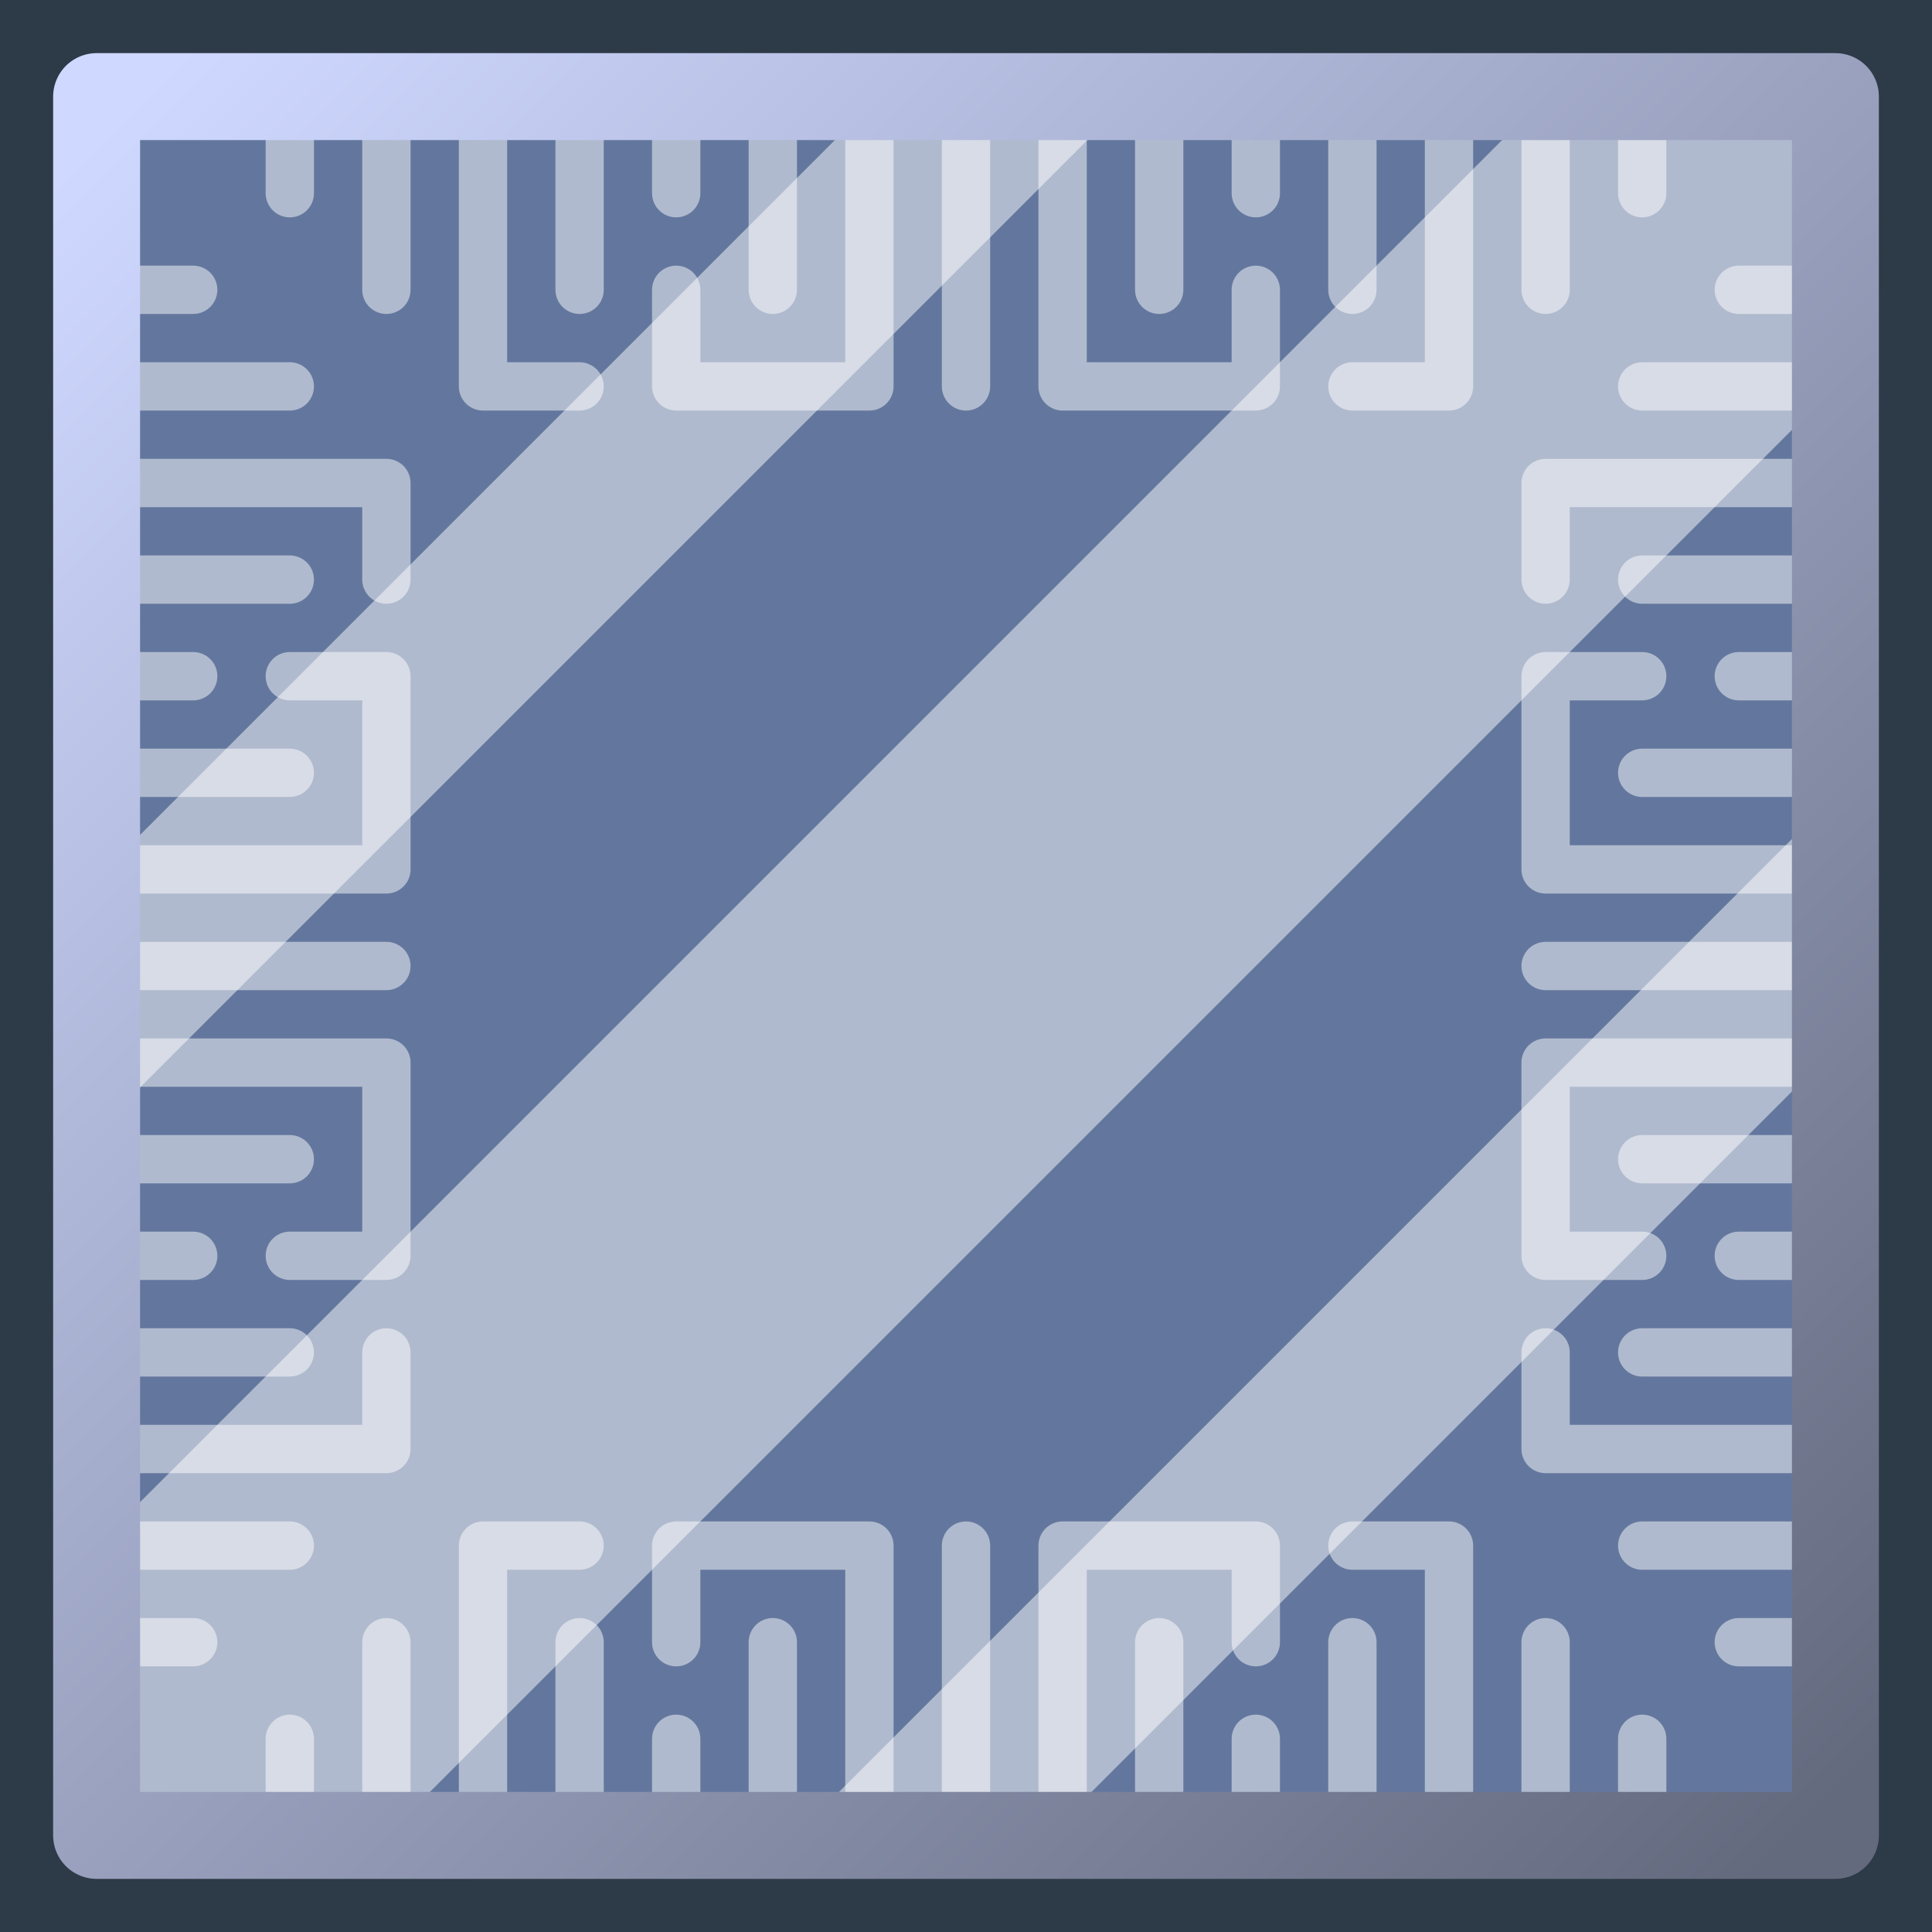
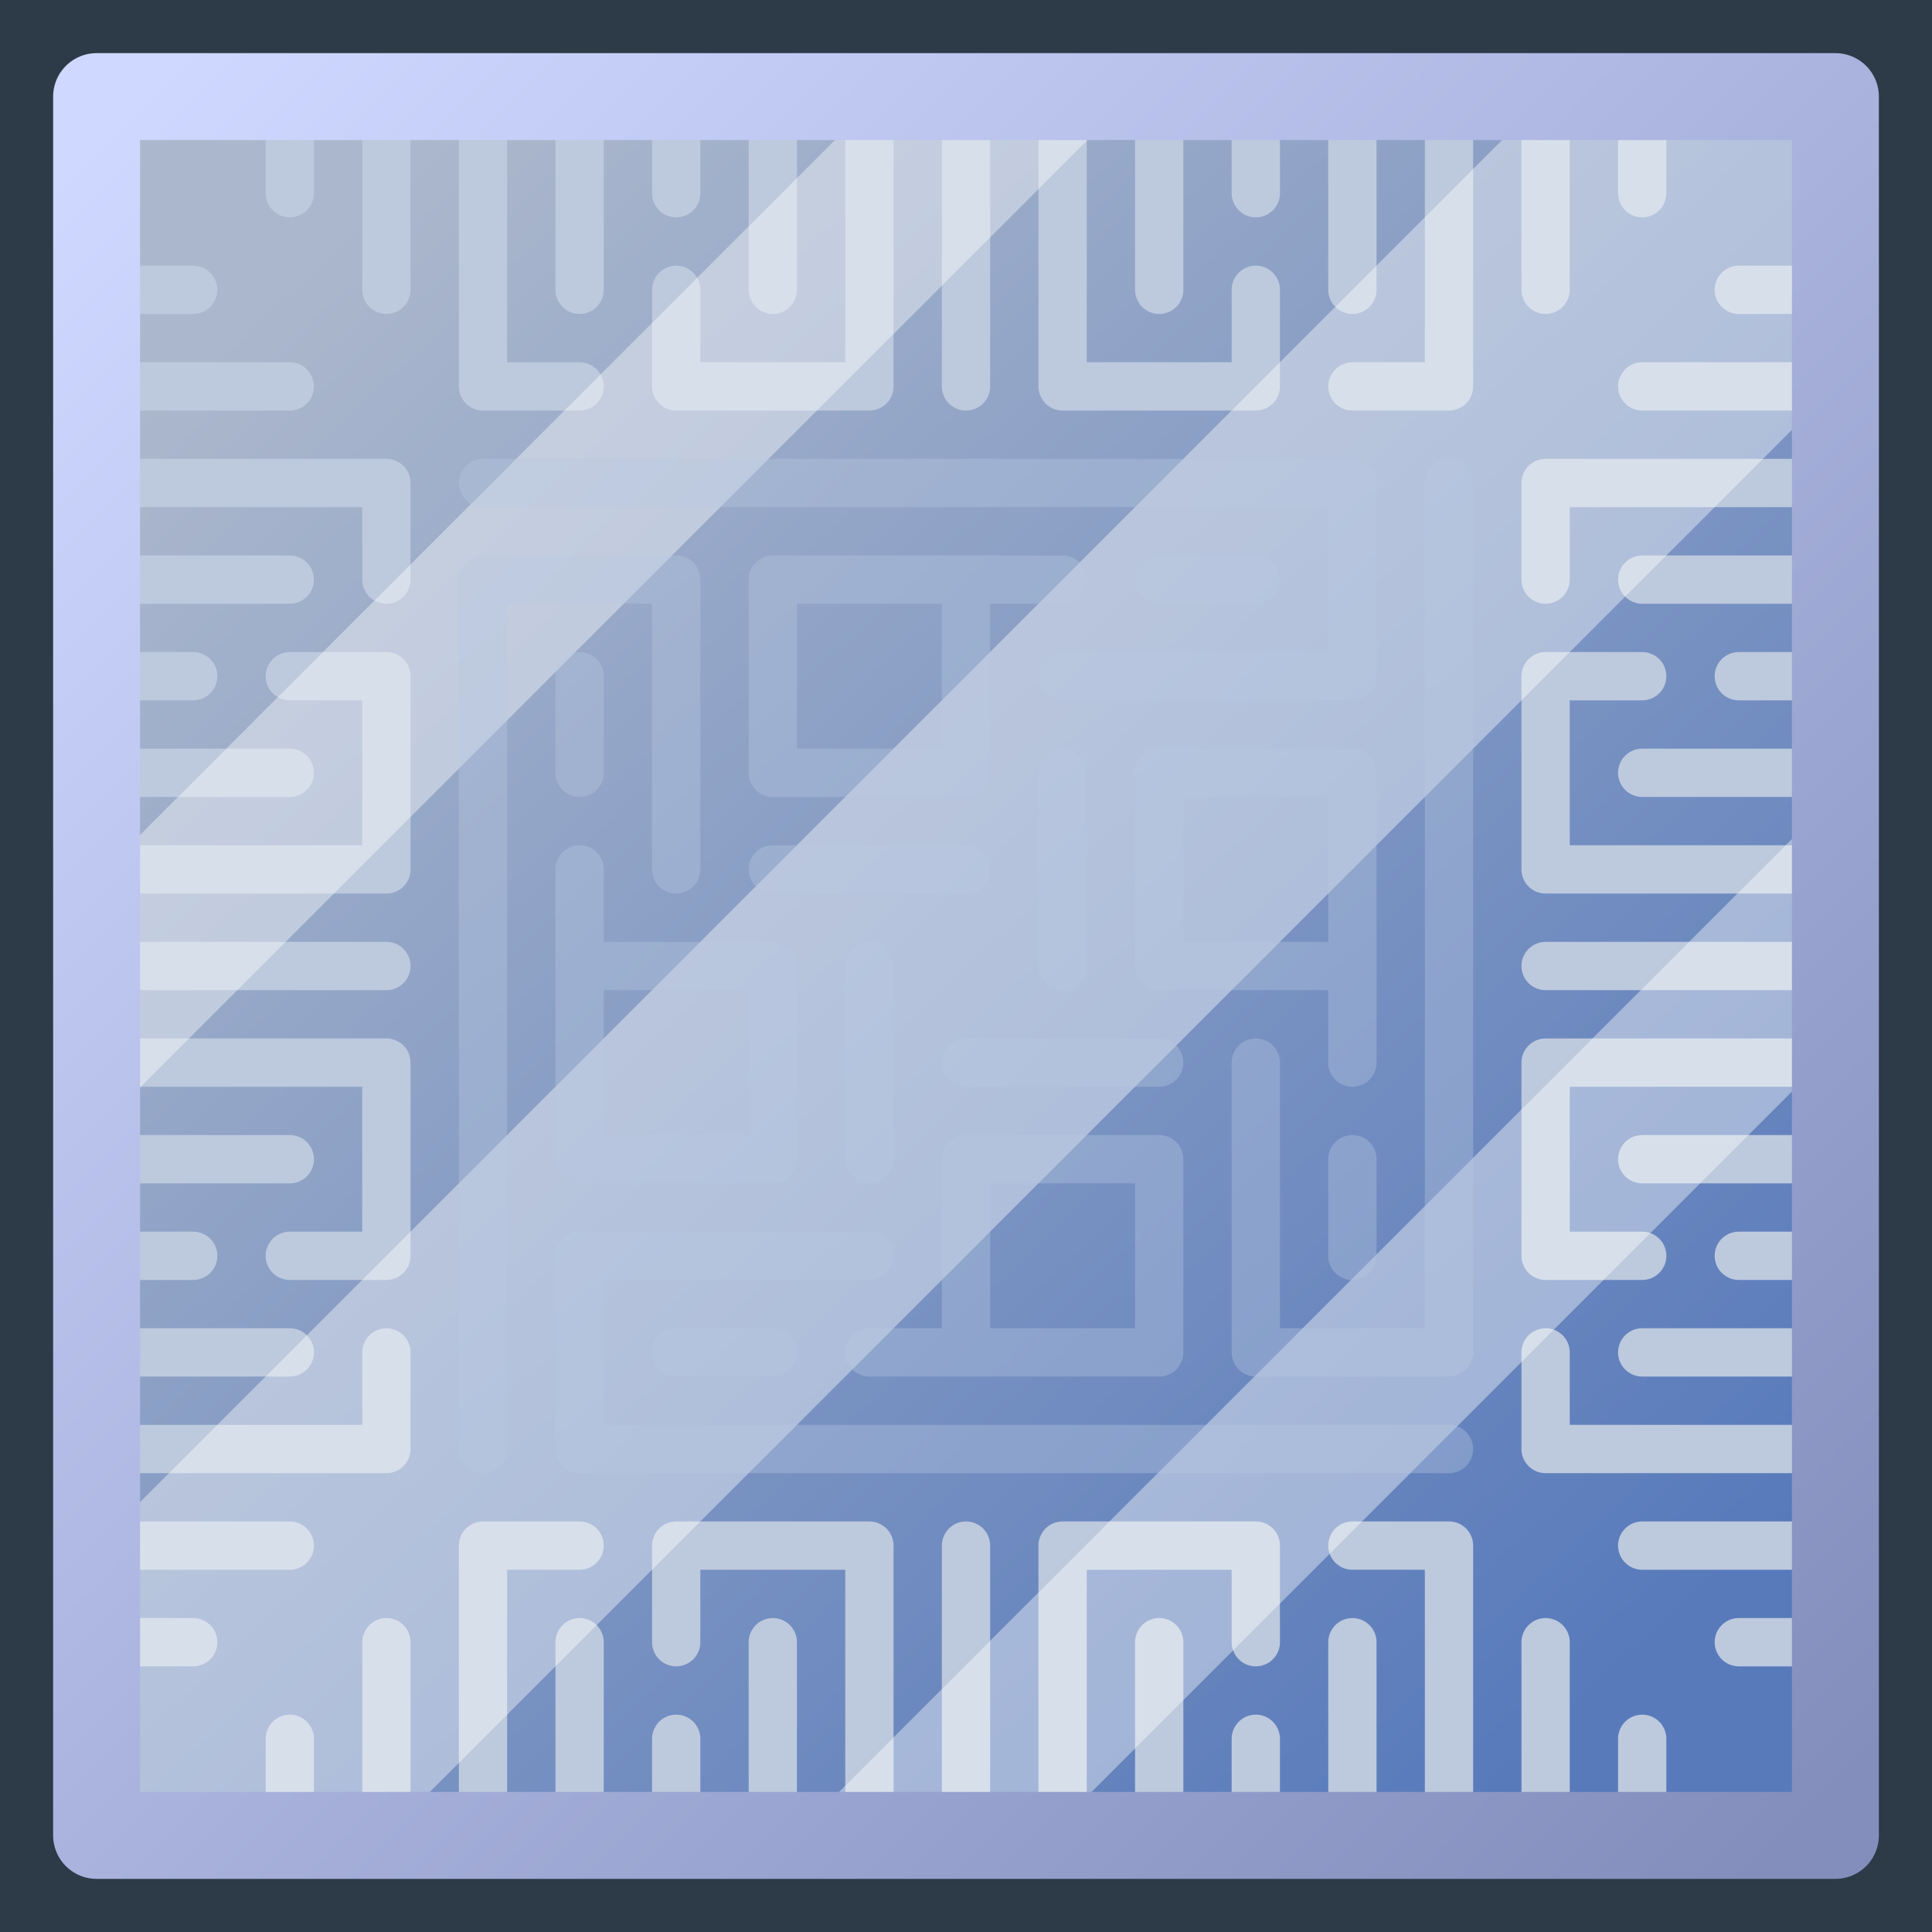
<svg xmlns="http://www.w3.org/2000/svg" xmlns:xlink="http://www.w3.org/1999/xlink" width="200" height="200" viewBox="0 0 200 200" version="1.1" id="svg1" xml:space="preserve">
  <defs id="defs1">
+     <linearGradient id="linearGradient3">
+       <stop style="stop-color:#abb7cc;stop-opacity:1;" offset="0" id="stop3" />
+       <stop style="stop-color:#587abb;stop-opacity:1;" offset="1" id="stop4" />
+     </linearGradient>
    <linearGradient id="linearGradient8">
-       <stop style="stop-color:#646a7e;stop-opacity:1;" offset="0" id="stop8" />
+       <stop style="stop-color:#838ebc;stop-opacity:1;" offset="0" id="stop8" />
      <stop style="stop-color:#cfd8ff;stop-opacity:1;" offset="1" id="stop9" />
    </linearGradient>
    <linearGradient xlink:href="#linearGradient8" id="linearGradient9" x1="188" y1="188" x2="12" y2="12" gradientUnits="userSpaceOnUse" />
+     <linearGradient xlink:href="#linearGradient3" id="linearGradient4" x1="31.8" y1="26.865" x2="168.2" y2="173.135" gradientUnits="userSpaceOnUse" />
  </defs>
  <g id="layer1">
-     <path style="baseline-shift:baseline;display:inline;overflow:visible;opacity:1;vector-effect:none;fill:#63779e;fill-opacity:1;stroke-linecap:round;paint-order:fill markers stroke;enable-background:accumulate;stop-color:#000000;stop-opacity:1" d="M 0,0 V 200 H 200 V 0 Z" id="rect4" />
-     <g id="g2" style="stroke:#b0bace;stroke-opacity:1">
-       <g id="g1" style="stroke:#b0bace;stroke-opacity:1">
-         <path style="fill:none;fill-opacity:0.493;fill-rule:evenodd;stroke:#b0bace;stroke-width:5;stroke-linecap:round;stroke-linejoin:round;stroke-opacity:1;paint-order:fill markers stroke" d="M 30,10 V 20" id="path10" />
-         <path style="fill:none;fill-opacity:0.493;fill-rule:evenodd;stroke:#b0bace;stroke-width:5;stroke-linecap:round;stroke-linejoin:round;stroke-opacity:1;paint-order:fill markers stroke" d="M 40,10 V 30" id="path11" />
-         <path style="fill:none;fill-opacity:0.493;fill-rule:evenodd;stroke:#b0bace;stroke-width:5;stroke-linecap:round;stroke-linejoin:round;stroke-opacity:1;paint-order:fill markers stroke" d="M 50,10 V 40 H 60" id="path12" />
-         <path style="fill:none;fill-opacity:0.493;fill-rule:evenodd;stroke:#b0bace;stroke-width:5;stroke-linecap:round;stroke-linejoin:round;stroke-opacity:1;paint-order:fill markers stroke" d="M 60,10 V 30" id="path13" />
-         <path style="fill:none;fill-opacity:0.493;fill-rule:evenodd;stroke:#b0bace;stroke-width:5;stroke-linecap:round;stroke-linejoin:round;stroke-opacity:1;paint-order:fill markers stroke" d="M 70,10 V 20" id="path14" />
-         <path style="fill:none;fill-opacity:0.493;fill-rule:evenodd;stroke:#b0bace;stroke-width:5;stroke-linecap:round;stroke-linejoin:round;stroke-opacity:1;paint-order:fill markers stroke" d="M 80,10 V 30" id="path16" />
-         <path style="fill:none;fill-opacity:0.493;fill-rule:evenodd;stroke:#b0bace;stroke-width:5;stroke-linecap:round;stroke-linejoin:round;stroke-opacity:1;paint-order:fill markers stroke" d="M 90,10 V 40 H 70 V 30" id="path17" />
-         <path style="fill:none;fill-opacity:0.493;fill-rule:evenodd;stroke:#b0bace;stroke-width:5;stroke-linecap:round;stroke-linejoin:round;stroke-opacity:1;paint-order:fill markers stroke" d="M 170,10 V 20" id="path10-9" />
-         <path style="fill:none;fill-opacity:0.493;fill-rule:evenodd;stroke:#b0bace;stroke-width:5;stroke-linecap:round;stroke-linejoin:round;stroke-opacity:1;paint-order:fill markers stroke" d="M 160,10 V 30" id="path11-3" />
-         <path style="fill:none;fill-opacity:0.493;fill-rule:evenodd;stroke:#b0bace;stroke-width:5;stroke-linecap:round;stroke-linejoin:round;stroke-opacity:1;paint-order:fill markers stroke" d="M 150,10 V 40 H 140" id="path12-6" />
-         <path style="fill:none;fill-opacity:0.493;fill-rule:evenodd;stroke:#b0bace;stroke-width:5;stroke-linecap:round;stroke-linejoin:round;stroke-opacity:1;paint-order:fill markers stroke" d="M 140,10 V 30" id="path13-0" />
-         <path style="fill:none;fill-opacity:0.493;fill-rule:evenodd;stroke:#b0bace;stroke-width:5;stroke-linecap:round;stroke-linejoin:round;stroke-opacity:1;paint-order:fill markers stroke" d="M 130,10 V 20" id="path14-6" />
-         <path style="fill:none;fill-opacity:0.493;fill-rule:evenodd;stroke:#b0bace;stroke-width:5;stroke-linecap:round;stroke-linejoin:round;stroke-opacity:1;paint-order:fill markers stroke" d="M 120,10 V 30" id="path16-6" />
-         <path style="fill:none;fill-opacity:0.493;fill-rule:evenodd;stroke:#b0bace;stroke-width:5;stroke-linecap:round;stroke-linejoin:round;stroke-opacity:1;paint-order:fill markers stroke" d="m 110,10 v 30 h 20 V 30" id="path17-1" />
-         <path style="fill:none;fill-opacity:0.493;fill-rule:evenodd;stroke:#b0bace;stroke-width:5;stroke-linecap:round;stroke-linejoin:round;stroke-opacity:1;paint-order:fill markers stroke" d="M 100,10 V 40" id="path18" />
+     <path style="baseline-shift:baseline;display:inline;overflow:visible;opacity:1;vector-effect:none;fill:url(#linearGradient4);stroke-linecap:round;paint-order:fill markers stroke;enable-background:accumulate;stop-color:#000000;stop-opacity:1" d="M 0,0 V 200 H 200 V 0 Z" id="rect4" />
+     <g id="g2" style="stroke:#bdc9dd;stroke-opacity:1">
+       <g id="g1" style="stroke:#bdc9dd;stroke-opacity:1">
+         <path style="fill:none;fill-opacity:0.493;fill-rule:evenodd;stroke:#bdc9dd;stroke-width:5;stroke-linecap:round;stroke-linejoin:round;stroke-opacity:1;paint-order:fill markers stroke" d="M 30,10 V 20" id="path10" />
+         <path style="fill:none;fill-opacity:0.493;fill-rule:evenodd;stroke:#bdc9dd;stroke-width:5;stroke-linecap:round;stroke-linejoin:round;stroke-opacity:1;paint-order:fill markers stroke" d="M 40,10 V 30" id="path11" />
+         <path style="fill:none;fill-opacity:0.493;fill-rule:evenodd;stroke:#bdc9dd;stroke-width:5;stroke-linecap:round;stroke-linejoin:round;stroke-opacity:1;paint-order:fill markers stroke" d="M 50,10 V 40 H 60" id="path12" />
+         <path style="fill:none;fill-opacity:0.493;fill-rule:evenodd;stroke:#bdc9dd;stroke-width:5;stroke-linecap:round;stroke-linejoin:round;stroke-opacity:1;paint-order:fill markers stroke" d="M 60,10 V 30" id="path13" />
+         <path style="fill:none;fill-opacity:0.493;fill-rule:evenodd;stroke:#bdc9dd;stroke-width:5;stroke-linecap:round;stroke-linejoin:round;stroke-opacity:1;paint-order:fill markers stroke" d="M 70,10 V 20" id="path14" />
+         <path style="fill:none;fill-opacity:0.493;fill-rule:evenodd;stroke:#bdc9dd;stroke-width:5;stroke-linecap:round;stroke-linejoin:round;stroke-opacity:1;paint-order:fill markers stroke" d="M 80,10 V 30" id="path16" />
+         <path style="fill:none;fill-opacity:0.493;fill-rule:evenodd;stroke:#bdc9dd;stroke-width:5;stroke-linecap:round;stroke-linejoin:round;stroke-opacity:1;paint-order:fill markers stroke" d="M 90,10 V 40 H 70 V 30" id="path17" />
+         <path style="fill:none;fill-opacity:0.493;fill-rule:evenodd;stroke:#bdc9dd;stroke-width:5;stroke-linecap:round;stroke-linejoin:round;stroke-opacity:1;paint-order:fill markers stroke" d="M 170,10 V 20" id="path10-9" />
+         <path style="fill:none;fill-opacity:0.493;fill-rule:evenodd;stroke:#bdc9dd;stroke-width:5;stroke-linecap:round;stroke-linejoin:round;stroke-opacity:1;paint-order:fill markers stroke" d="M 160,10 V 30" id="path11-3" />
+         <path style="fill:none;fill-opacity:0.493;fill-rule:evenodd;stroke:#bdc9dd;stroke-width:5;stroke-linecap:round;stroke-linejoin:round;stroke-opacity:1;paint-order:fill markers stroke" d="M 150,10 V 40 H 140" id="path12-6" />
+         <path style="fill:none;fill-opacity:0.493;fill-rule:evenodd;stroke:#bdc9dd;stroke-width:5;stroke-linecap:round;stroke-linejoin:round;stroke-opacity:1;paint-order:fill markers stroke" d="M 140,10 V 30" id="path13-0" />
+         <path style="fill:none;fill-opacity:0.493;fill-rule:evenodd;stroke:#bdc9dd;stroke-width:5;stroke-linecap:round;stroke-linejoin:round;stroke-opacity:1;paint-order:fill markers stroke" d="M 130,10 V 20" id="path14-6" />
+         <path style="fill:none;fill-opacity:0.493;fill-rule:evenodd;stroke:#bdc9dd;stroke-width:5;stroke-linecap:round;stroke-linejoin:round;stroke-opacity:1;paint-order:fill markers stroke" d="M 120,10 V 30" id="path16-6" />
+         <path style="fill:none;fill-opacity:0.493;fill-rule:evenodd;stroke:#bdc9dd;stroke-width:5;stroke-linecap:round;stroke-linejoin:round;stroke-opacity:1;paint-order:fill markers stroke" d="m 110,10 v 30 h 20 V 30" id="path17-1" />
+         <path style="fill:none;fill-opacity:0.493;fill-rule:evenodd;stroke:#bdc9dd;stroke-width:5;stroke-linecap:round;stroke-linejoin:round;stroke-opacity:1;paint-order:fill markers stroke" d="M 100,10 V 40" id="path18" />
      </g>
-       <g id="g1-3" transform="rotate(90,100,100)" style="stroke:#b0bace;stroke-opacity:1">
-         <path style="fill:none;fill-opacity:0.493;fill-rule:evenodd;stroke:#b0bace;stroke-width:5;stroke-linecap:round;stroke-linejoin:round;stroke-opacity:1;paint-order:fill markers stroke" d="M 30,10 V 20" id="path10-5" />
-         <path style="fill:none;fill-opacity:0.493;fill-rule:evenodd;stroke:#b0bace;stroke-width:5;stroke-linecap:round;stroke-linejoin:round;stroke-opacity:1;paint-order:fill markers stroke" d="M 40,10 V 30" id="path11-6" />
-         <path style="fill:none;fill-opacity:0.493;fill-rule:evenodd;stroke:#b0bace;stroke-width:5;stroke-linecap:round;stroke-linejoin:round;stroke-opacity:1;paint-order:fill markers stroke" d="M 50,10 V 40 H 60" id="path12-2" />
-         <path style="fill:none;fill-opacity:0.493;fill-rule:evenodd;stroke:#b0bace;stroke-width:5;stroke-linecap:round;stroke-linejoin:round;stroke-opacity:1;paint-order:fill markers stroke" d="M 60,10 V 30" id="path13-9" />
-         <path style="fill:none;fill-opacity:0.493;fill-rule:evenodd;stroke:#b0bace;stroke-width:5;stroke-linecap:round;stroke-linejoin:round;stroke-opacity:1;paint-order:fill markers stroke" d="M 70,10 V 20" id="path14-1" />
-         <path style="fill:none;fill-opacity:0.493;fill-rule:evenodd;stroke:#b0bace;stroke-width:5;stroke-linecap:round;stroke-linejoin:round;stroke-opacity:1;paint-order:fill markers stroke" d="M 80,10 V 30" id="path16-2" />
-         <path style="fill:none;fill-opacity:0.493;fill-rule:evenodd;stroke:#b0bace;stroke-width:5;stroke-linecap:round;stroke-linejoin:round;stroke-opacity:1;paint-order:fill markers stroke" d="M 90,10 V 40 H 70 V 30" id="path17-7" />
-         <path style="fill:none;fill-opacity:0.493;fill-rule:evenodd;stroke:#b0bace;stroke-width:5;stroke-linecap:round;stroke-linejoin:round;stroke-opacity:1;paint-order:fill markers stroke" d="M 170,10 V 20" id="path10-9-0" />
-         <path style="fill:none;fill-opacity:0.493;fill-rule:evenodd;stroke:#b0bace;stroke-width:5;stroke-linecap:round;stroke-linejoin:round;stroke-opacity:1;paint-order:fill markers stroke" d="M 160,10 V 30" id="path11-3-9" />
-         <path style="fill:none;fill-opacity:0.493;fill-rule:evenodd;stroke:#b0bace;stroke-width:5;stroke-linecap:round;stroke-linejoin:round;stroke-opacity:1;paint-order:fill markers stroke" d="M 150,10 V 40 H 140" id="path12-6-3" />
-         <path style="fill:none;fill-opacity:0.493;fill-rule:evenodd;stroke:#b0bace;stroke-width:5;stroke-linecap:round;stroke-linejoin:round;stroke-opacity:1;paint-order:fill markers stroke" d="M 140,10 V 30" id="path13-0-6" />
-         <path style="fill:none;fill-opacity:0.493;fill-rule:evenodd;stroke:#b0bace;stroke-width:5;stroke-linecap:round;stroke-linejoin:round;stroke-opacity:1;paint-order:fill markers stroke" d="M 130,10 V 20" id="path14-6-0" />
-         <path style="fill:none;fill-opacity:0.493;fill-rule:evenodd;stroke:#b0bace;stroke-width:5;stroke-linecap:round;stroke-linejoin:round;stroke-opacity:1;paint-order:fill markers stroke" d="M 120,10 V 30" id="path16-6-6" />
-         <path style="fill:none;fill-opacity:0.493;fill-rule:evenodd;stroke:#b0bace;stroke-width:5;stroke-linecap:round;stroke-linejoin:round;stroke-opacity:1;paint-order:fill markers stroke" d="m 110,10 v 30 h 20 V 30" id="path17-1-2" />
-         <path style="fill:none;fill-opacity:0.493;fill-rule:evenodd;stroke:#b0bace;stroke-width:5;stroke-linecap:round;stroke-linejoin:round;stroke-opacity:1;paint-order:fill markers stroke" d="M 100,10 V 40" id="path18-6" />
+       <g id="g1-3" transform="rotate(90,100,100)" style="stroke:#bdc9dd;stroke-opacity:1">
+         <path style="fill:none;fill-opacity:0.493;fill-rule:evenodd;stroke:#bdc9dd;stroke-width:5;stroke-linecap:round;stroke-linejoin:round;stroke-opacity:1;paint-order:fill markers stroke" d="M 30,10 V 20" id="path10-5" />
+         <path style="fill:none;fill-opacity:0.493;fill-rule:evenodd;stroke:#bdc9dd;stroke-width:5;stroke-linecap:round;stroke-linejoin:round;stroke-opacity:1;paint-order:fill markers stroke" d="M 40,10 V 30" id="path11-6" />
+         <path style="fill:none;fill-opacity:0.493;fill-rule:evenodd;stroke:#bdc9dd;stroke-width:5;stroke-linecap:round;stroke-linejoin:round;stroke-opacity:1;paint-order:fill markers stroke" d="M 50,10 V 40 H 60" id="path12-2" />
+         <path style="fill:none;fill-opacity:0.493;fill-rule:evenodd;stroke:#bdc9dd;stroke-width:5;stroke-linecap:round;stroke-linejoin:round;stroke-opacity:1;paint-order:fill markers stroke" d="M 60,10 V 30" id="path13-9" />
+         <path style="fill:none;fill-opacity:0.493;fill-rule:evenodd;stroke:#bdc9dd;stroke-width:5;stroke-linecap:round;stroke-linejoin:round;stroke-opacity:1;paint-order:fill markers stroke" d="M 70,10 V 20" id="path14-1" />
+         <path style="fill:none;fill-opacity:0.493;fill-rule:evenodd;stroke:#bdc9dd;stroke-width:5;stroke-linecap:round;stroke-linejoin:round;stroke-opacity:1;paint-order:fill markers stroke" d="M 80,10 V 30" id="path16-2" />
+         <path style="fill:none;fill-opacity:0.493;fill-rule:evenodd;stroke:#bdc9dd;stroke-width:5;stroke-linecap:round;stroke-linejoin:round;stroke-opacity:1;paint-order:fill markers stroke" d="M 90,10 V 40 H 70 V 30" id="path17-7" />
+         <path style="fill:none;fill-opacity:0.493;fill-rule:evenodd;stroke:#bdc9dd;stroke-width:5;stroke-linecap:round;stroke-linejoin:round;stroke-opacity:1;paint-order:fill markers stroke" d="M 170,10 V 20" id="path10-9-0" />
+         <path style="fill:none;fill-opacity:0.493;fill-rule:evenodd;stroke:#bdc9dd;stroke-width:5;stroke-linecap:round;stroke-linejoin:round;stroke-opacity:1;paint-order:fill markers stroke" d="M 160,10 V 30" id="path11-3-9" />
+         <path style="fill:none;fill-opacity:0.493;fill-rule:evenodd;stroke:#bdc9dd;stroke-width:5;stroke-linecap:round;stroke-linejoin:round;stroke-opacity:1;paint-order:fill markers stroke" d="M 150,10 V 40 H 140" id="path12-6-3" />
+         <path style="fill:none;fill-opacity:0.493;fill-rule:evenodd;stroke:#bdc9dd;stroke-width:5;stroke-linecap:round;stroke-linejoin:round;stroke-opacity:1;paint-order:fill markers stroke" d="M 140,10 V 30" id="path13-0-6" />
+         <path style="fill:none;fill-opacity:0.493;fill-rule:evenodd;stroke:#bdc9dd;stroke-width:5;stroke-linecap:round;stroke-linejoin:round;stroke-opacity:1;paint-order:fill markers stroke" d="M 130,10 V 20" id="path14-6-0" />
+         <path style="fill:none;fill-opacity:0.493;fill-rule:evenodd;stroke:#bdc9dd;stroke-width:5;stroke-linecap:round;stroke-linejoin:round;stroke-opacity:1;paint-order:fill markers stroke" d="M 120,10 V 30" id="path16-6-6" />
+         <path style="fill:none;fill-opacity:0.493;fill-rule:evenodd;stroke:#bdc9dd;stroke-width:5;stroke-linecap:round;stroke-linejoin:round;stroke-opacity:1;paint-order:fill markers stroke" d="m 110,10 v 30 h 20 V 30" id="path17-1-2" />
+         <path style="fill:none;fill-opacity:0.493;fill-rule:evenodd;stroke:#bdc9dd;stroke-width:5;stroke-linecap:round;stroke-linejoin:round;stroke-opacity:1;paint-order:fill markers stroke" d="M 100,10 V 40" id="path18-6" />
      </g>
-       <g id="g1-2" transform="matrix(1,0,0,-1,0,200)" style="stroke:#b0bace;stroke-opacity:1">
-         <path style="fill:none;fill-opacity:0.493;fill-rule:evenodd;stroke:#b0bace;stroke-width:5;stroke-linecap:round;stroke-linejoin:round;stroke-opacity:1;paint-order:fill markers stroke" d="M 30,10 V 20" id="path10-0" />
-         <path style="fill:none;fill-opacity:0.493;fill-rule:evenodd;stroke:#b0bace;stroke-width:5;stroke-linecap:round;stroke-linejoin:round;stroke-opacity:1;paint-order:fill markers stroke" d="M 40,10 V 30" id="path11-2" />
-         <path style="fill:none;fill-opacity:0.493;fill-rule:evenodd;stroke:#b0bace;stroke-width:5;stroke-linecap:round;stroke-linejoin:round;stroke-opacity:1;paint-order:fill markers stroke" d="M 50,10 V 40 H 60" id="path12-3" />
-         <path style="fill:none;fill-opacity:0.493;fill-rule:evenodd;stroke:#b0bace;stroke-width:5;stroke-linecap:round;stroke-linejoin:round;stroke-opacity:1;paint-order:fill markers stroke" d="M 60,10 V 30" id="path13-7" />
-         <path style="fill:none;fill-opacity:0.493;fill-rule:evenodd;stroke:#b0bace;stroke-width:5;stroke-linecap:round;stroke-linejoin:round;stroke-opacity:1;paint-order:fill markers stroke" d="M 70,10 V 20" id="path14-5" />
-         <path style="fill:none;fill-opacity:0.493;fill-rule:evenodd;stroke:#b0bace;stroke-width:5;stroke-linecap:round;stroke-linejoin:round;stroke-opacity:1;paint-order:fill markers stroke" d="M 80,10 V 30" id="path16-9" />
-         <path style="fill:none;fill-opacity:0.493;fill-rule:evenodd;stroke:#b0bace;stroke-width:5;stroke-linecap:round;stroke-linejoin:round;stroke-opacity:1;paint-order:fill markers stroke" d="M 90,10 V 40 H 70 V 30" id="path17-2" />
-         <path style="fill:none;fill-opacity:0.493;fill-rule:evenodd;stroke:#b0bace;stroke-width:5;stroke-linecap:round;stroke-linejoin:round;stroke-opacity:1;paint-order:fill markers stroke" d="M 170,10 V 20" id="path10-9-2" />
-         <path style="fill:none;fill-opacity:0.493;fill-rule:evenodd;stroke:#b0bace;stroke-width:5;stroke-linecap:round;stroke-linejoin:round;stroke-opacity:1;paint-order:fill markers stroke" d="M 160,10 V 30" id="path11-3-8" />
-         <path style="fill:none;fill-opacity:0.493;fill-rule:evenodd;stroke:#b0bace;stroke-width:5;stroke-linecap:round;stroke-linejoin:round;stroke-opacity:1;paint-order:fill markers stroke" d="M 150,10 V 40 H 140" id="path12-6-9" />
-         <path style="fill:none;fill-opacity:0.493;fill-rule:evenodd;stroke:#b0bace;stroke-width:5;stroke-linecap:round;stroke-linejoin:round;stroke-opacity:1;paint-order:fill markers stroke" d="M 140,10 V 30" id="path13-0-7" />
-         <path style="fill:none;fill-opacity:0.493;fill-rule:evenodd;stroke:#b0bace;stroke-width:5;stroke-linecap:round;stroke-linejoin:round;stroke-opacity:1;paint-order:fill markers stroke" d="M 130,10 V 20" id="path14-6-3" />
-         <path style="fill:none;fill-opacity:0.493;fill-rule:evenodd;stroke:#b0bace;stroke-width:5;stroke-linecap:round;stroke-linejoin:round;stroke-opacity:1;paint-order:fill markers stroke" d="M 120,10 V 30" id="path16-6-61" />
-         <path style="fill:none;fill-opacity:0.493;fill-rule:evenodd;stroke:#b0bace;stroke-width:5;stroke-linecap:round;stroke-linejoin:round;stroke-opacity:1;paint-order:fill markers stroke" d="m 110,10 v 30 h 20 V 30" id="path17-1-29" />
-         <path style="fill:none;fill-opacity:0.493;fill-rule:evenodd;stroke:#b0bace;stroke-width:5;stroke-linecap:round;stroke-linejoin:round;stroke-opacity:1;paint-order:fill markers stroke" d="M 100,10 V 40" id="path18-3" />
+       <g id="g1-2" transform="matrix(1,0,0,-1,0,200)" style="stroke:#bdc9dd;stroke-opacity:1">
+         <path style="fill:none;fill-opacity:0.493;fill-rule:evenodd;stroke:#bdc9dd;stroke-width:5;stroke-linecap:round;stroke-linejoin:round;stroke-opacity:1;paint-order:fill markers stroke" d="M 30,10 V 20" id="path10-0" />
+         <path style="fill:none;fill-opacity:0.493;fill-rule:evenodd;stroke:#bdc9dd;stroke-width:5;stroke-linecap:round;stroke-linejoin:round;stroke-opacity:1;paint-order:fill markers stroke" d="M 40,10 V 30" id="path11-2" />
+         <path style="fill:none;fill-opacity:0.493;fill-rule:evenodd;stroke:#bdc9dd;stroke-width:5;stroke-linecap:round;stroke-linejoin:round;stroke-opacity:1;paint-order:fill markers stroke" d="M 50,10 V 40 H 60" id="path12-3" />
+         <path style="fill:none;fill-opacity:0.493;fill-rule:evenodd;stroke:#bdc9dd;stroke-width:5;stroke-linecap:round;stroke-linejoin:round;stroke-opacity:1;paint-order:fill markers stroke" d="M 60,10 V 30" id="path13-7" />
+         <path style="fill:none;fill-opacity:0.493;fill-rule:evenodd;stroke:#bdc9dd;stroke-width:5;stroke-linecap:round;stroke-linejoin:round;stroke-opacity:1;paint-order:fill markers stroke" d="M 70,10 V 20" id="path14-5" />
+         <path style="fill:none;fill-opacity:0.493;fill-rule:evenodd;stroke:#bdc9dd;stroke-width:5;stroke-linecap:round;stroke-linejoin:round;stroke-opacity:1;paint-order:fill markers stroke" d="M 80,10 V 30" id="path16-9" />
+         <path style="fill:none;fill-opacity:0.493;fill-rule:evenodd;stroke:#bdc9dd;stroke-width:5;stroke-linecap:round;stroke-linejoin:round;stroke-opacity:1;paint-order:fill markers stroke" d="M 90,10 V 40 H 70 V 30" id="path17-2" />
+         <path style="fill:none;fill-opacity:0.493;fill-rule:evenodd;stroke:#bdc9dd;stroke-width:5;stroke-linecap:round;stroke-linejoin:round;stroke-opacity:1;paint-order:fill markers stroke" d="M 170,10 V 20" id="path10-9-2" />
+         <path style="fill:none;fill-opacity:0.493;fill-rule:evenodd;stroke:#bdc9dd;stroke-width:5;stroke-linecap:round;stroke-linejoin:round;stroke-opacity:1;paint-order:fill markers stroke" d="M 160,10 V 30" id="path11-3-8" />
+         <path style="fill:none;fill-opacity:0.493;fill-rule:evenodd;stroke:#bdc9dd;stroke-width:5;stroke-linecap:round;stroke-linejoin:round;stroke-opacity:1;paint-order:fill markers stroke" d="M 150,10 V 40 H 140" id="path12-6-9" />
+         <path style="fill:none;fill-opacity:0.493;fill-rule:evenodd;stroke:#bdc9dd;stroke-width:5;stroke-linecap:round;stroke-linejoin:round;stroke-opacity:1;paint-order:fill markers stroke" d="M 140,10 V 30" id="path13-0-7" />
+         <path style="fill:none;fill-opacity:0.493;fill-rule:evenodd;stroke:#bdc9dd;stroke-width:5;stroke-linecap:round;stroke-linejoin:round;stroke-opacity:1;paint-order:fill markers stroke" d="M 130,10 V 20" id="path14-6-3" />
+         <path style="fill:none;fill-opacity:0.493;fill-rule:evenodd;stroke:#bdc9dd;stroke-width:5;stroke-linecap:round;stroke-linejoin:round;stroke-opacity:1;paint-order:fill markers stroke" d="M 120,10 V 30" id="path16-6-61" />
+         <path style="fill:none;fill-opacity:0.493;fill-rule:evenodd;stroke:#bdc9dd;stroke-width:5;stroke-linecap:round;stroke-linejoin:round;stroke-opacity:1;paint-order:fill markers stroke" d="m 110,10 v 30 h 20 V 30" id="path17-1-29" />
+         <path style="fill:none;fill-opacity:0.493;fill-rule:evenodd;stroke:#bdc9dd;stroke-width:5;stroke-linecap:round;stroke-linejoin:round;stroke-opacity:1;paint-order:fill markers stroke" d="M 100,10 V 40" id="path18-3" />
      </g>
-       <g id="g1-8" transform="rotate(-90,100,100)" style="stroke:#b0bace;stroke-opacity:1">
-         <path style="fill:none;fill-opacity:0.493;fill-rule:evenodd;stroke:#b0bace;stroke-width:5;stroke-linecap:round;stroke-linejoin:round;stroke-opacity:1;paint-order:fill markers stroke" d="M 30,10 V 20" id="path10-4" />
-         <path style="fill:none;fill-opacity:0.493;fill-rule:evenodd;stroke:#b0bace;stroke-width:5;stroke-linecap:round;stroke-linejoin:round;stroke-opacity:1;paint-order:fill markers stroke" d="M 40,10 V 30" id="path11-5" />
-         <path style="fill:none;fill-opacity:0.493;fill-rule:evenodd;stroke:#b0bace;stroke-width:5;stroke-linecap:round;stroke-linejoin:round;stroke-opacity:1;paint-order:fill markers stroke" d="M 50,10 V 40 H 60" id="path12-0" />
-         <path style="fill:none;fill-opacity:0.493;fill-rule:evenodd;stroke:#b0bace;stroke-width:5;stroke-linecap:round;stroke-linejoin:round;stroke-opacity:1;paint-order:fill markers stroke" d="M 60,10 V 30" id="path13-3" />
-         <path style="fill:none;fill-opacity:0.493;fill-rule:evenodd;stroke:#b0bace;stroke-width:5;stroke-linecap:round;stroke-linejoin:round;stroke-opacity:1;paint-order:fill markers stroke" d="M 70,10 V 20" id="path14-61" />
-         <path style="fill:none;fill-opacity:0.493;fill-rule:evenodd;stroke:#b0bace;stroke-width:5;stroke-linecap:round;stroke-linejoin:round;stroke-opacity:1;paint-order:fill markers stroke" d="M 80,10 V 30" id="path16-0" />
-         <path style="fill:none;fill-opacity:0.493;fill-rule:evenodd;stroke:#b0bace;stroke-width:5;stroke-linecap:round;stroke-linejoin:round;stroke-opacity:1;paint-order:fill markers stroke" d="M 90,10 V 40 H 70 V 30" id="path17-6" />
-         <path style="fill:none;fill-opacity:0.493;fill-rule:evenodd;stroke:#b0bace;stroke-width:5;stroke-linecap:round;stroke-linejoin:round;stroke-opacity:1;paint-order:fill markers stroke" d="M 170,10 V 20" id="path10-9-3" />
-         <path style="fill:none;fill-opacity:0.493;fill-rule:evenodd;stroke:#b0bace;stroke-width:5;stroke-linecap:round;stroke-linejoin:round;stroke-opacity:1;paint-order:fill markers stroke" d="M 160,10 V 30" id="path11-3-2" />
-         <path style="fill:none;fill-opacity:0.493;fill-rule:evenodd;stroke:#b0bace;stroke-width:5;stroke-linecap:round;stroke-linejoin:round;stroke-opacity:1;paint-order:fill markers stroke" d="M 150,10 V 40 H 140" id="path12-6-0" />
-         <path style="fill:none;fill-opacity:0.493;fill-rule:evenodd;stroke:#b0bace;stroke-width:5;stroke-linecap:round;stroke-linejoin:round;stroke-opacity:1;paint-order:fill markers stroke" d="M 140,10 V 30" id="path13-0-61" />
-         <path style="fill:none;fill-opacity:0.493;fill-rule:evenodd;stroke:#b0bace;stroke-width:5;stroke-linecap:round;stroke-linejoin:round;stroke-opacity:1;paint-order:fill markers stroke" d="M 130,10 V 20" id="path14-6-5" />
-         <path style="fill:none;fill-opacity:0.493;fill-rule:evenodd;stroke:#b0bace;stroke-width:5;stroke-linecap:round;stroke-linejoin:round;stroke-opacity:1;paint-order:fill markers stroke" d="M 120,10 V 30" id="path16-6-5" />
-         <path style="fill:none;fill-opacity:0.493;fill-rule:evenodd;stroke:#b0bace;stroke-width:5;stroke-linecap:round;stroke-linejoin:round;stroke-opacity:1;paint-order:fill markers stroke" d="m 110,10 v 30 h 20 V 30" id="path17-1-4" />
-         <path style="fill:none;fill-opacity:0.493;fill-rule:evenodd;stroke:#b0bace;stroke-width:5;stroke-linecap:round;stroke-linejoin:round;stroke-opacity:1;paint-order:fill markers stroke" d="M 100,10 V 40" id="path18-7" />
+       <g id="g1-8" transform="rotate(-90,100,100)" style="stroke:#bdc9dd;stroke-opacity:1">
+         <path style="fill:none;fill-opacity:0.493;fill-rule:evenodd;stroke:#bdc9dd;stroke-width:5;stroke-linecap:round;stroke-linejoin:round;stroke-opacity:1;paint-order:fill markers stroke" d="M 30,10 V 20" id="path10-4" />
+         <path style="fill:none;fill-opacity:0.493;fill-rule:evenodd;stroke:#bdc9dd;stroke-width:5;stroke-linecap:round;stroke-linejoin:round;stroke-opacity:1;paint-order:fill markers stroke" d="M 40,10 V 30" id="path11-5" />
+         <path style="fill:none;fill-opacity:0.493;fill-rule:evenodd;stroke:#bdc9dd;stroke-width:5;stroke-linecap:round;stroke-linejoin:round;stroke-opacity:1;paint-order:fill markers stroke" d="M 50,10 V 40 H 60" id="path12-0" />
+         <path style="fill:none;fill-opacity:0.493;fill-rule:evenodd;stroke:#bdc9dd;stroke-width:5;stroke-linecap:round;stroke-linejoin:round;stroke-opacity:1;paint-order:fill markers stroke" d="M 60,10 V 30" id="path13-3" />
+         <path style="fill:none;fill-opacity:0.493;fill-rule:evenodd;stroke:#bdc9dd;stroke-width:5;stroke-linecap:round;stroke-linejoin:round;stroke-opacity:1;paint-order:fill markers stroke" d="M 70,10 V 20" id="path14-61" />
+         <path style="fill:none;fill-opacity:0.493;fill-rule:evenodd;stroke:#bdc9dd;stroke-width:5;stroke-linecap:round;stroke-linejoin:round;stroke-opacity:1;paint-order:fill markers stroke" d="M 80,10 V 30" id="path16-0" />
+         <path style="fill:none;fill-opacity:0.493;fill-rule:evenodd;stroke:#bdc9dd;stroke-width:5;stroke-linecap:round;stroke-linejoin:round;stroke-opacity:1;paint-order:fill markers stroke" d="M 90,10 V 40 H 70 V 30" id="path17-6" />
+         <path style="fill:none;fill-opacity:0.493;fill-rule:evenodd;stroke:#bdc9dd;stroke-width:5;stroke-linecap:round;stroke-linejoin:round;stroke-opacity:1;paint-order:fill markers stroke" d="M 170,10 V 20" id="path10-9-3" />
+         <path style="fill:none;fill-opacity:0.493;fill-rule:evenodd;stroke:#bdc9dd;stroke-width:5;stroke-linecap:round;stroke-linejoin:round;stroke-opacity:1;paint-order:fill markers stroke" d="M 160,10 V 30" id="path11-3-2" />
+         <path style="fill:none;fill-opacity:0.493;fill-rule:evenodd;stroke:#bdc9dd;stroke-width:5;stroke-linecap:round;stroke-linejoin:round;stroke-opacity:1;paint-order:fill markers stroke" d="M 150,10 V 40 H 140" id="path12-6-0" />
+         <path style="fill:none;fill-opacity:0.493;fill-rule:evenodd;stroke:#bdc9dd;stroke-width:5;stroke-linecap:round;stroke-linejoin:round;stroke-opacity:1;paint-order:fill markers stroke" d="M 140,10 V 30" id="path13-0-61" />
+         <path style="fill:none;fill-opacity:0.493;fill-rule:evenodd;stroke:#bdc9dd;stroke-width:5;stroke-linecap:round;stroke-linejoin:round;stroke-opacity:1;paint-order:fill markers stroke" d="M 130,10 V 20" id="path14-6-5" />
+         <path style="fill:none;fill-opacity:0.493;fill-rule:evenodd;stroke:#bdc9dd;stroke-width:5;stroke-linecap:round;stroke-linejoin:round;stroke-opacity:1;paint-order:fill markers stroke" d="M 120,10 V 30" id="path16-6-5" />
+         <path style="fill:none;fill-opacity:0.493;fill-rule:evenodd;stroke:#bdc9dd;stroke-width:5;stroke-linecap:round;stroke-linejoin:round;stroke-opacity:1;paint-order:fill markers stroke" d="m 110,10 v 30 h 20 V 30" id="path17-1-4" />
+         <path style="fill:none;fill-opacity:0.493;fill-rule:evenodd;stroke:#bdc9dd;stroke-width:5;stroke-linecap:round;stroke-linejoin:round;stroke-opacity:1;paint-order:fill markers stroke" d="M 100,10 V 40" id="path18-7" />
      </g>
    </g>
-     <g id="g3" style="display:inline;fill:#ffffff;fill-opacity:0.493">
-       <path style="baseline-shift:baseline;display:inline;overflow:visible;opacity:1;vector-effect:none;fill:#ffffff;fill-opacity:0.493;paint-order:fill markers stroke;enable-background:accumulate;stop-color:#000000;stop-opacity:1" d="M 99.07,199.426 200,98.496 V 72.356 L 72.93,199.426 Z" id="path9" />
-       <path style="baseline-shift:baseline;display:inline;overflow:visible;opacity:1;vector-effect:none;fill:#ffffff;fill-opacity:0.493;paint-order:fill markers stroke;enable-background:accumulate;stop-color:#000000;stop-opacity:1" d="M 100.93,0 0,100.93 v 26.141 L 127.07,0 Z" id="path1" />
-       <path style="baseline-shift:baseline;display:inline;overflow:visible;opacity:1;vector-effect:none;fill:#ffffff;fill-opacity:0.493;paint-order:fill markers stroke;enable-background:accumulate;stop-color:#000000;stop-opacity:1" d="M 170,0 0,170 v 30 H 30 L 200,30 V 0 Z" id="path2" />
+     <g id="g3" style="display:inline;fill:#ffffff;fill-opacity:0.4">
+       <path style="baseline-shift:baseline;display:inline;overflow:visible;opacity:1;vector-effect:none;fill:#ffffff;fill-opacity:0.4;paint-order:fill markers stroke;enable-background:accumulate;stop-color:#000000;stop-opacity:1" d="M 99.07,199.426 200,98.496 V 72.356 L 72.93,199.426 Z" id="path9" />
+       <path style="baseline-shift:baseline;display:inline;overflow:visible;opacity:1;vector-effect:none;fill:#ffffff;fill-opacity:0.4;paint-order:fill markers stroke;enable-background:accumulate;stop-color:#000000;stop-opacity:1" d="M 100.93,0 0,100.93 v 26.141 L 127.07,0 Z" id="path1" />
+       <path style="baseline-shift:baseline;display:inline;overflow:visible;opacity:1;vector-effect:none;fill:#ffffff;fill-opacity:0.4;paint-order:fill markers stroke;enable-background:accumulate;stop-color:#000000;stop-opacity:1" d="M 170,0 0,170 v 30 H 30 L 200,30 V 0 Z" id="path2" />
    </g>
    <path style="baseline-shift:baseline;display:inline;overflow:visible;opacity:1;vector-effect:none;fill:#2d3a47;fill-opacity:1;stroke-linecap:round;paint-order:fill markers stroke;enable-background:accumulate;stop-color:#000000;stop-opacity:1" d="M 0,0 V 200 H 200 V 0 Z M 10,10 H 190 V 190 H 10 Z" id="path8" />
    <path style="baseline-shift:baseline;display:inline;overflow:visible;opacity:1;fill:none;stroke:url(#linearGradient9);stroke-width:9;stroke-linecap:round;stroke-linejoin:round;stroke-dasharray:none;stroke-opacity:1;paint-order:fill markers stroke;enable-background:accumulate;stop-color:#000000;stop-opacity:1" d="M 10,10 V 190 H 190 V 10 Z" id="path5" />
+     <g id="g30" style="stroke:#b9c8e1;stroke-opacity:0.365">
+       <path style="fill:none;fill-opacity:0.4;fill-rule:evenodd;stroke:#b9c8e1;stroke-width:5;stroke-linecap:round;stroke-linejoin:round;stroke-opacity:0.365;paint-order:fill markers stroke" d="m 50,50 h 90 v 20 h -30" id="path15" />
+       <path style="fill:none;fill-opacity:0.4;fill-rule:evenodd;stroke:#b9c8e1;stroke-width:5;stroke-linecap:round;stroke-linejoin:round;stroke-opacity:0.365;paint-order:fill markers stroke" d="m 150,50 v 90 h -20 v -30" id="path19" />
+       <path style="fill:none;fill-opacity:0.4;fill-rule:evenodd;stroke:#b9c8e1;stroke-width:5;stroke-linecap:round;stroke-linejoin:round;stroke-opacity:0.365;paint-order:fill markers stroke" d="M 150,150 H 60 v -20 h 30" id="path20" />
+       <path style="fill:none;fill-opacity:0.4;fill-rule:evenodd;stroke:#b9c8e1;stroke-width:5;stroke-linecap:round;stroke-linejoin:round;stroke-opacity:0.365;paint-order:fill markers stroke" d="M 50,150 V 60 h 20 v 30" id="path21" />
+       <path style="fill:none;fill-opacity:0.4;fill-rule:evenodd;stroke:#b9c8e1;stroke-width:5;stroke-linecap:round;stroke-linejoin:round;stroke-opacity:0.365;paint-order:fill markers stroke" d="M 60,70 V 80" id="path22" />
+       <path style="fill:none;fill-opacity:0.4;fill-rule:evenodd;stroke:#b9c8e1;stroke-width:5;stroke-linecap:round;stroke-linejoin:round;stroke-opacity:0.365;paint-order:fill markers stroke" d="M 130,60 H 120" id="path23" />
+       <path style="fill:none;fill-opacity:0.4;fill-rule:evenodd;stroke:#b9c8e1;stroke-width:5;stroke-linecap:round;stroke-linejoin:round;stroke-opacity:0.365;paint-order:fill markers stroke" d="m 140,120 v 10" id="path24" />
+       <path style="fill:none;fill-opacity:0.4;fill-rule:evenodd;stroke:#b9c8e1;stroke-width:5;stroke-linecap:round;stroke-linejoin:round;stroke-opacity:0.365;paint-order:fill markers stroke" d="M 70,140 H 80" id="path25" />
+       <path style="fill:none;fill-opacity:0.4;fill-rule:evenodd;stroke:#b9c8e1;stroke-width:5;stroke-linecap:round;stroke-linejoin:round;stroke-opacity:0.365;paint-order:fill markers stroke" d="m 90,140 h 30 v -20 h -20 v 20" id="path26" />
+       <path style="fill:none;fill-opacity:0.4;fill-rule:evenodd;stroke:#b9c8e1;stroke-width:5;stroke-linecap:round;stroke-linejoin:round;stroke-opacity:0.365;paint-order:fill markers stroke" d="m 60,90 v 30 H 80 V 100 H 60" id="path26-3" />
+       <path style="fill:none;fill-opacity:0.4;fill-rule:evenodd;stroke:#b9c8e1;stroke-width:5;stroke-linecap:round;stroke-linejoin:round;stroke-opacity:0.365;paint-order:fill markers stroke" d="M 110,60 H 80 v 20 h 20 V 60" id="path26-6" />
+       <path style="fill:none;fill-opacity:0.4;fill-rule:evenodd;stroke:#b9c8e1;stroke-width:5;stroke-linecap:round;stroke-linejoin:round;stroke-opacity:0.365;paint-order:fill markers stroke" d="M 140,110 V 80 h -20 v 20 h 20" id="path26-2" />
+       <path style="fill:none;fill-opacity:0.4;fill-rule:evenodd;stroke:#b9c8e1;stroke-width:5;stroke-linecap:round;stroke-linejoin:round;stroke-opacity:0.365;paint-order:fill markers stroke" d="m 80,90 h 20" id="path27" />
+       <path style="fill:none;fill-opacity:0.4;fill-rule:evenodd;stroke:#b9c8e1;stroke-width:5;stroke-linecap:round;stroke-linejoin:round;stroke-opacity:0.365;paint-order:fill markers stroke" d="m 110,80 v 20" id="path28" />
+       <path style="fill:none;fill-opacity:0.4;fill-rule:evenodd;stroke:#b9c8e1;stroke-width:5;stroke-linecap:round;stroke-linejoin:round;stroke-opacity:0.365;paint-order:fill markers stroke" d="M 120,110 H 100" id="path29" />
+       <path style="fill:none;fill-opacity:0.4;fill-rule:evenodd;stroke:#b9c8e1;stroke-width:5;stroke-linecap:round;stroke-linejoin:round;stroke-opacity:0.365;paint-order:fill markers stroke" d="M 90,120 V 100" id="path30" />
+     </g>
  </g>
</svg>
